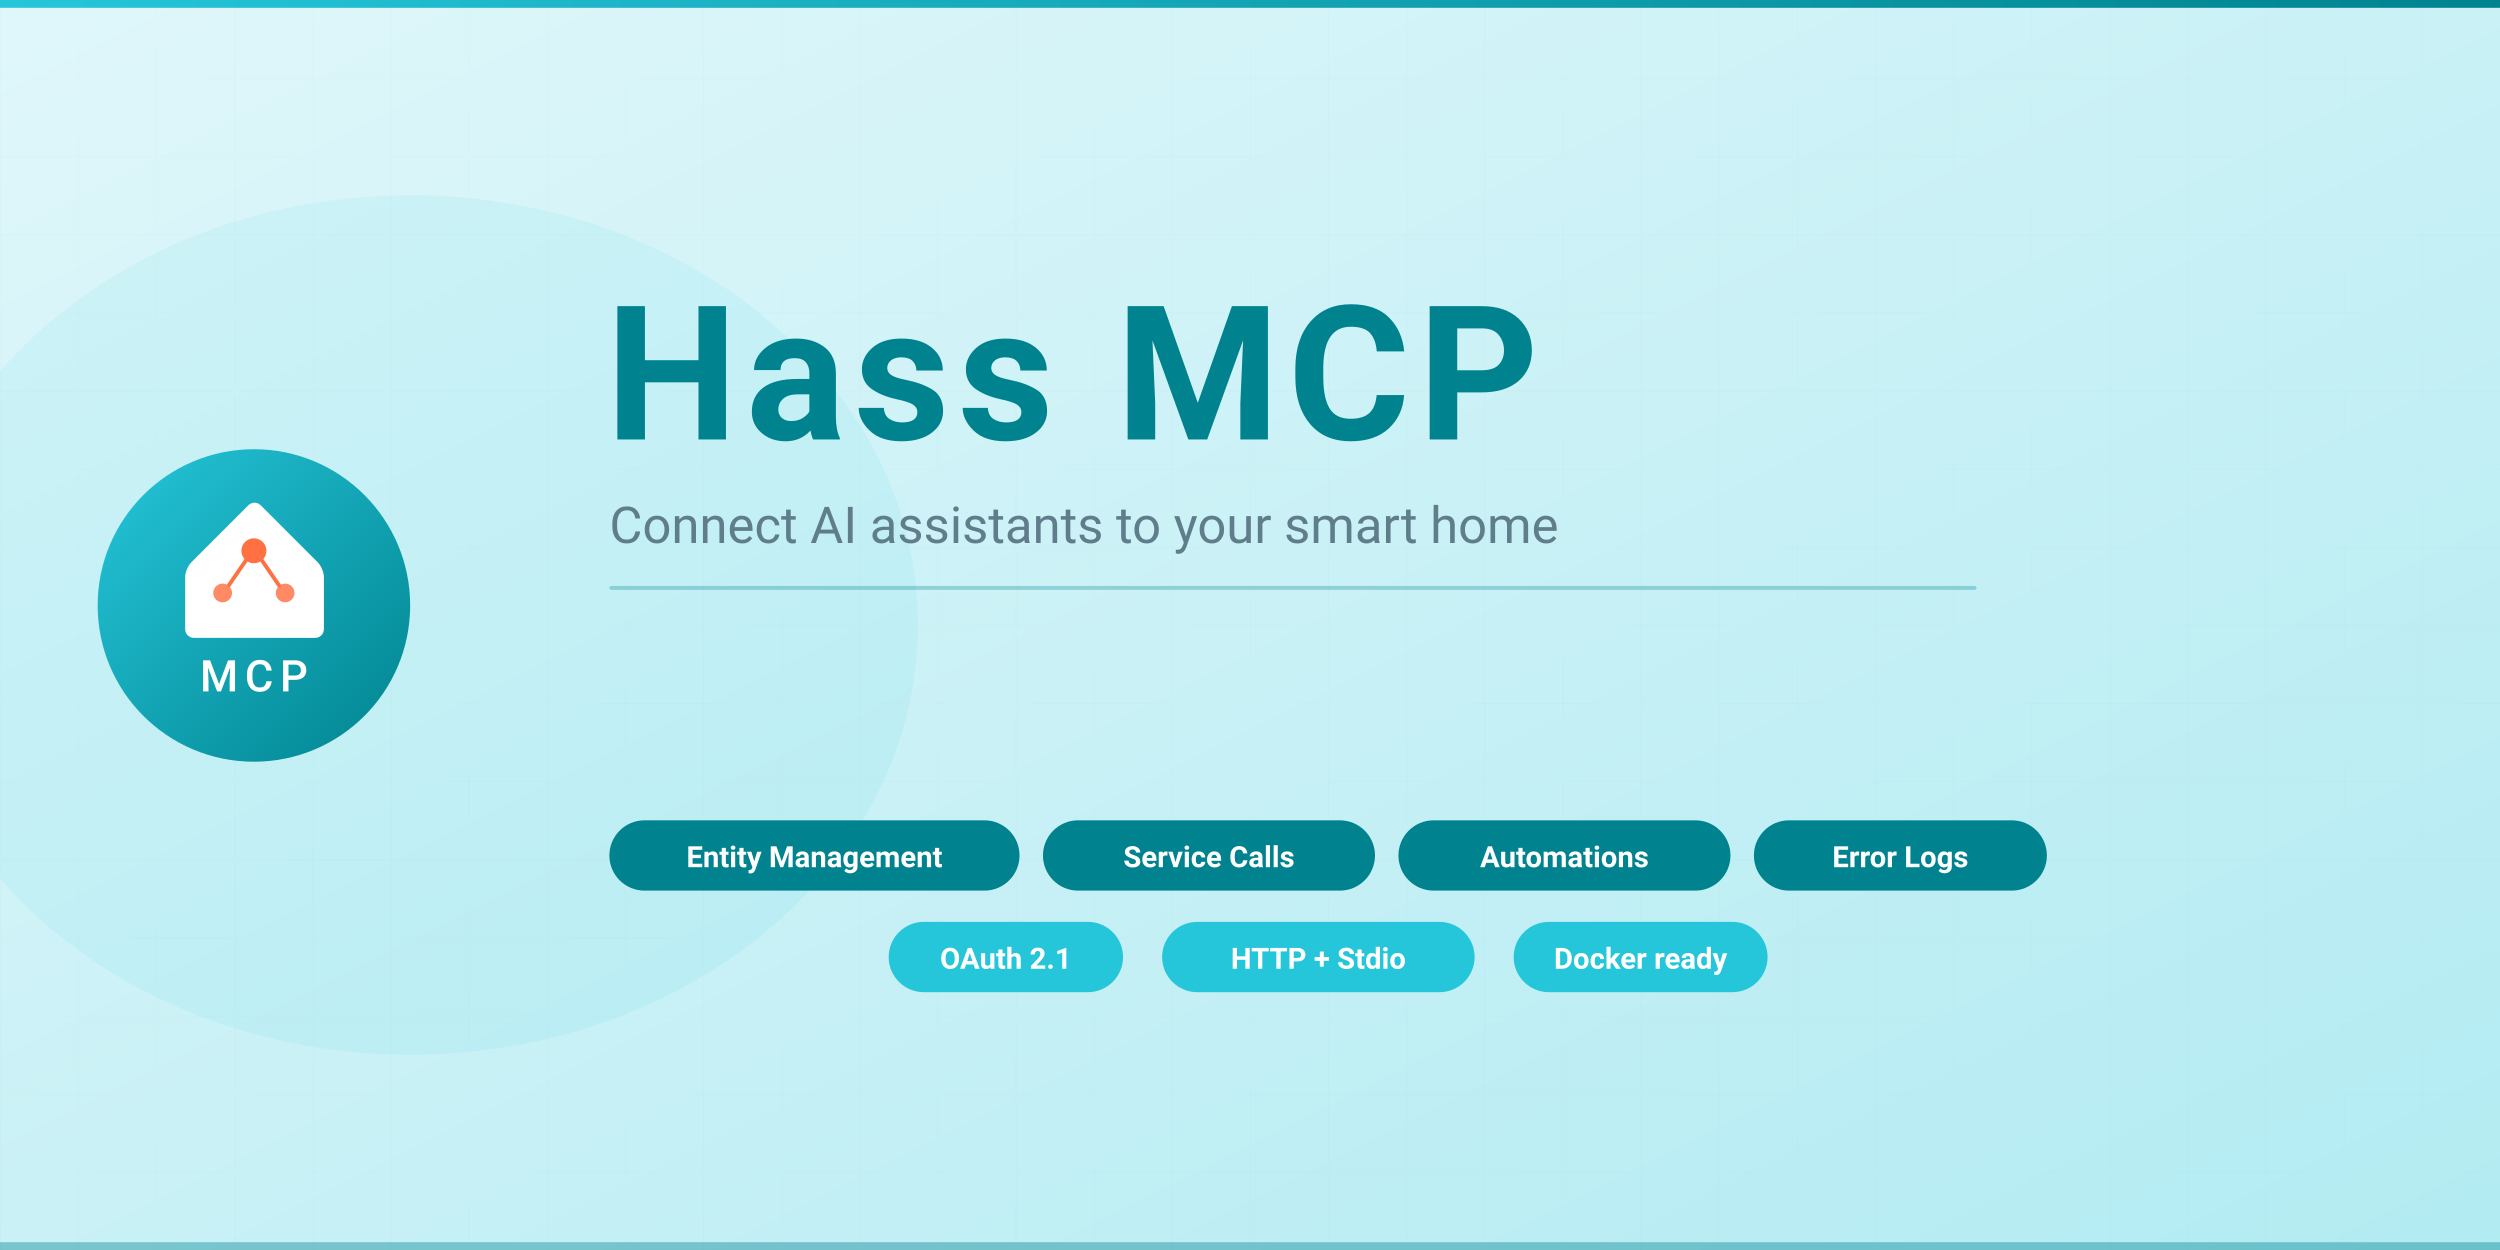
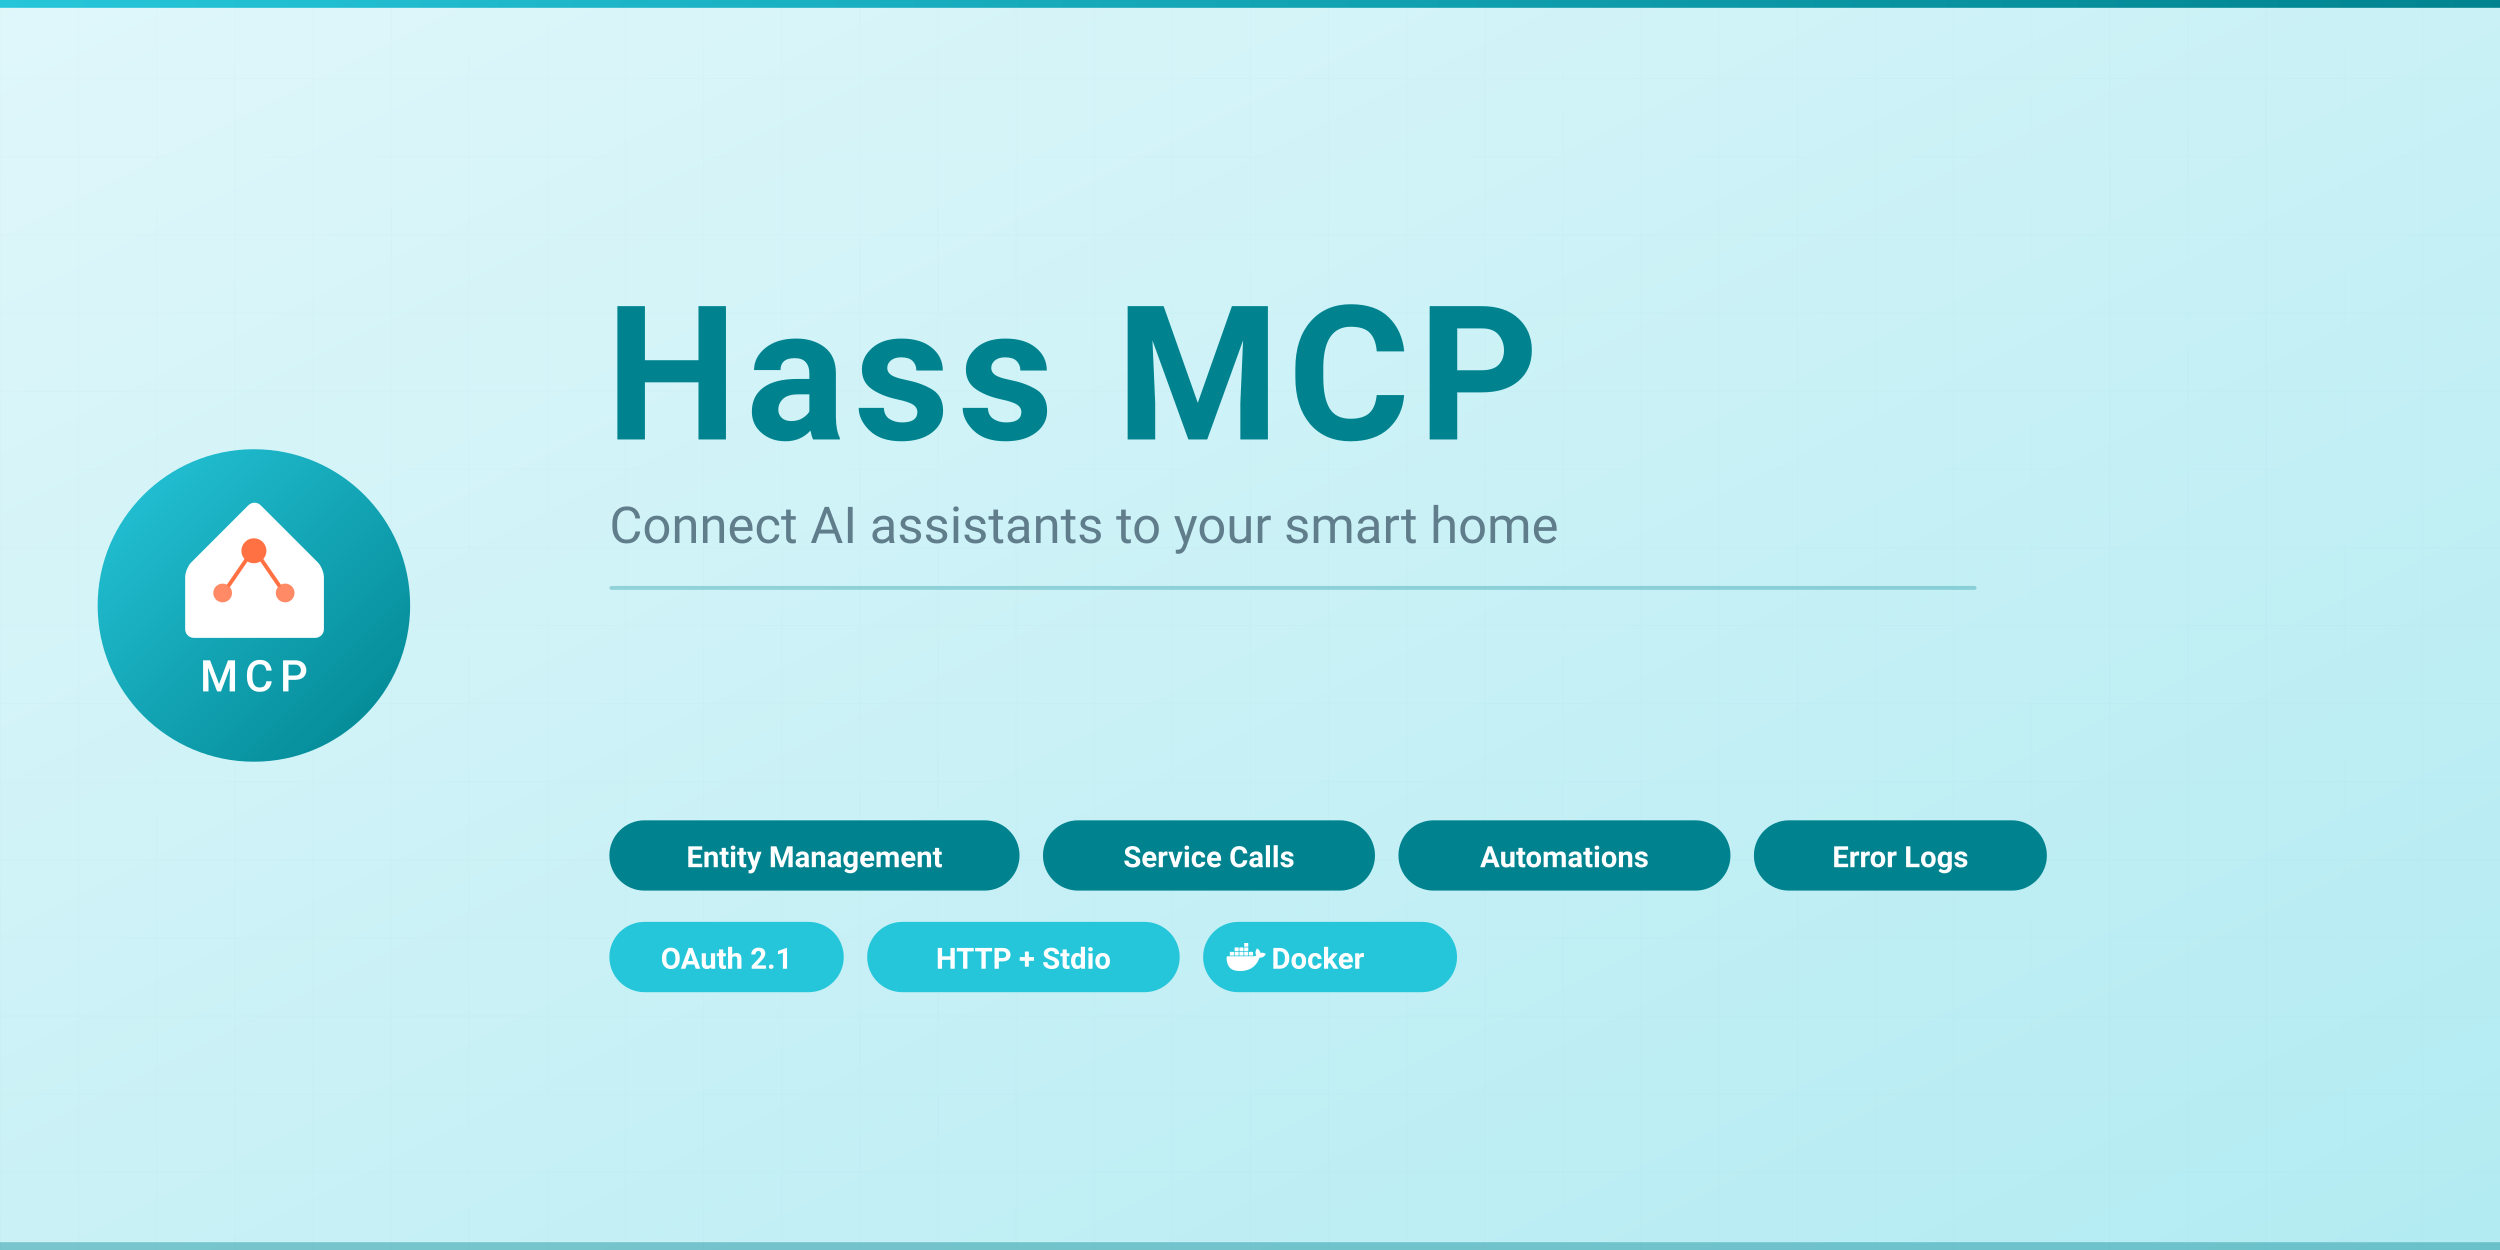
<svg xmlns="http://www.w3.org/2000/svg" width="1280" height="640" viewBox="0 0 1280 640">
  <defs>
    <linearGradient id="bg" x1="0%" y1="0%" x2="100%" y2="100%">
      <stop offset="0%" style="stop-color:#e0f7fa" />
      <stop offset="100%" style="stop-color:#b2ebf2" />
    </linearGradient>
    <linearGradient id="accent" x1="0%" y1="0%" x2="100%" y2="0%">
      <stop offset="0%" style="stop-color:#26c6da" />
      <stop offset="100%" style="stop-color:#00838f" />
    </linearGradient>
  </defs>
  <rect width="1280" height="640" fill="url(#bg)" />
  <pattern id="grid" width="40" height="40" patternUnits="userSpaceOnUse">
    <path d="M 40 0 L 0 0 0 40" fill="none" stroke="#00838f" stroke-width="0.2" stroke-opacity="0.08" />
  </pattern>
  <rect width="1280" height="640" fill="url(#grid)" />
  <rect x="0" y="0" width="1280" height="4" fill="url(#accent)" />
-   <ellipse cx="210" cy="320" rx="260" ry="220" fill="#26c6da" opacity="0.08" />
  <g transform="translate(50, 230) scale(0.8)">
    <defs>
      <linearGradient id="bgTeal" x1="0%" y1="0%" x2="100%" y2="100%">
        <stop offset="0%" style="stop-color:#26c6da" />
        <stop offset="100%" style="stop-color:#00838f" />
      </linearGradient>
    </defs>
    <circle cx="100" cy="100" r="100" fill="url(#bgTeal)" />
    <g transform="translate(56, 32) scale(0.37)">
      <path fill="#ffffff" d="M240 224.813C240 233.063 233.25 239.813 225 239.813H15C6.75 239.813 0 233.063 0 224.813V134.813C0 126.563 4.77 115.043 10.61 109.203L109.39 10.423C115.22 4.593 124.77 4.593 130.6 10.423L229.39 109.213C235.22 115.043 240 126.573 240 134.823V224.823V224.813Z" />
    </g>
    <circle cx="100" cy="65" r="8" fill="#ff7043" />
    <circle cx="80" cy="92" r="6" fill="#ff8a65" />
    <circle cx="120" cy="92" r="6" fill="#ff8a65" />
    <line x1="95" y1="71" x2="84" y2="87" stroke="#ff7043" stroke-width="2.5" stroke-linecap="round" />
    <line x1="105" y1="71" x2="116" y2="87" stroke="#ff7043" stroke-width="2.5" stroke-linecap="round" />
    <text x="100" y="155" font-family="system-ui, -apple-system, 'Segoe UI', Roboto, sans-serif" font-size="28" font-weight="500" fill="#ffffff" text-anchor="middle" letter-spacing="0.15em">MCP</text>
  </g>
  <text x="310" y="225" font-family="system-ui, -apple-system, 'Segoe UI', Roboto, sans-serif" font-size="96" font-weight="700" fill="#00838f" letter-spacing="0.04em">Hass MCP</text>
  <text x="312" y="278" font-family="system-ui, -apple-system, 'Segoe UI', Roboto, sans-serif" font-size="26" font-weight="400" fill="#607d8b">Connect AI assistants to your smart home</text>
  <rect x="312" y="300" width="700" height="2" fill="#00838f" opacity="0.3" rx="1" />
  <rect x="312" y="420" width="210" height="36" rx="18" fill="#00838f" />
  <text x="417" y="444" font-family="system-ui, -apple-system, 'Segoe UI', Roboto, sans-serif" font-size="15" font-weight="600" fill="#ffffff" text-anchor="middle">Entity Management</text>
  <rect x="534" y="420" width="170" height="36" rx="18" fill="#00838f" />
  <text x="619" y="444" font-family="system-ui, -apple-system, 'Segoe UI', Roboto, sans-serif" font-size="15" font-weight="600" fill="#ffffff" text-anchor="middle">Service Calls</text>
  <rect x="716" y="420" width="170" height="36" rx="18" fill="#00838f" />
  <text x="801" y="444" font-family="system-ui, -apple-system, 'Segoe UI', Roboto, sans-serif" font-size="15" font-weight="600" fill="#ffffff" text-anchor="middle">Automations</text>
  <rect x="898" y="420" width="150" height="36" rx="18" fill="#00838f" />
  <text x="973" y="444" font-family="system-ui, -apple-system, 'Segoe UI', Roboto, sans-serif" font-size="15" font-weight="600" fill="#ffffff" text-anchor="middle">Error Logs</text>
-   <rect x="455" y="472" width="120" height="36" rx="18" fill="#26c6da" />
-   <text x="515" y="496" font-family="system-ui, -apple-system, 'Segoe UI', Roboto, sans-serif" font-size="15" font-weight="600" fill="#ffffff" text-anchor="middle">OAuth 2.1</text>
-   <rect x="595" y="472" width="160" height="36" rx="18" fill="#26c6da" />
-   <text x="675" y="496" font-family="system-ui, -apple-system, 'Segoe UI', Roboto, sans-serif" font-size="15" font-weight="600" fill="#ffffff" text-anchor="middle">HTTP + Stdio</text>
-   <rect x="775" y="472" width="130" height="36" rx="18" fill="#26c6da" />
-   <text x="840" y="496" font-family="system-ui, -apple-system, 'Segoe UI', Roboto, sans-serif" font-size="15" font-weight="600" fill="#ffffff" text-anchor="middle">Docker ready</text>
+   <rect x="312" y="472" width="120" height="36" rx="18" fill="#26c6da" />
+   <text x="372" y="496" font-family="system-ui, -apple-system, 'Segoe UI', Roboto, sans-serif" font-size="15" font-weight="600" fill="#ffffff" text-anchor="middle">OAuth 2.1</text>
+   <rect x="444" y="472" width="160" height="36" rx="18" fill="#26c6da" />
+   <text x="524" y="496" font-family="system-ui, -apple-system, 'Segoe UI', Roboto, sans-serif" font-size="15" font-weight="600" fill="#ffffff" text-anchor="middle">HTTP + Stdio</text>
+   <rect x="616" y="472" width="130" height="36" rx="18" fill="#26c6da" />
+   <g transform="translate(628, 480) scale(0.833)">
+     <path fill="#ffffff" d="M13.983 11.078h2.119a.186.186 0 0 0 .186-.185V9.006a.186.186 0 0 0-.186-.186h-2.119a.185.185 0 0 0-.185.185v1.888c0 .102.083.185.185.185m-2.954-5.43h2.118a.186.186 0 0 0 .186-.186V3.574a.186.186 0 0 0-.186-.185h-2.118a.185.185 0 0 0-.185.185v1.888c0 .102.082.185.185.185m0 2.716h2.118a.187.187 0 0 0 .186-.186V6.29a.186.186 0 0 0-.186-.185h-2.118a.185.185 0 0 0-.185.185v1.887c0 .102.082.185.185.186m-2.93 0h2.12a.186.186 0 0 0 .184-.186V6.29a.185.185 0 0 0-.185-.185H8.1a.185.185 0 0 0-.185.185v1.887c0 .102.083.185.185.186m-2.964 0h2.119a.186.186 0 0 0 .185-.186V6.29a.185.185 0 0 0-.185-.185H5.136a.186.186 0 0 0-.186.185v1.887c0 .102.084.185.186.186m5.893 2.715h2.118a.186.186 0 0 0 .186-.185V9.006a.186.186 0 0 0-.186-.186h-2.118a.185.185 0 0 0-.185.185v1.888c0 .102.082.185.185.185m-2.93 0h2.12a.185.185 0 0 0 .184-.185V9.006a.185.185 0 0 0-.184-.186h-2.12a.185.185 0 0 0-.184.185v1.888c0 .102.083.185.185.185m-2.964 0h2.119a.185.185 0 0 0 .185-.185V9.006a.185.185 0 0 0-.184-.186h-2.12a.186.186 0 0 0-.186.186v1.887c0 .102.084.185.186.185m-2.92 0h2.12a.185.185 0 0 0 .184-.185V9.006a.185.185 0 0 0-.184-.186h-2.12a.185.185 0 0 0-.184.185v1.888c0 .102.082.185.185.185M23.763 9.89c-.065-.051-.672-.51-1.954-.51c-.338.001-.676.03-1.01.087c-.248-1.7-1.653-2.53-1.716-2.566l-.344-.199l-.226.327c-.284.438-.49.922-.612 1.43c-.23.97-.09 1.882.403 2.661c-.595.332-1.55.413-1.744.42H.751a.751.751 0 0 0-.75.748a11.376 11.376 0 0 0 .692 4.062c.545 1.428 1.355 2.48 2.41 3.124c1.18.723 3.1 1.137 5.275 1.137a15.74 15.74 0 0 0 2.93-.266a12.248 12.248 0 0 0 3.823-1.389a10.51 10.51 0 0 0 2.61-2.136c1.252-1.418 1.998-2.997 2.553-4.4h.221c1.372 0 2.215-.549 2.68-1.009c.309-.293.55-.65.707-1.046l.098-.288Z" />
+   </g>
+   <text x="651" y="496" font-family="system-ui, -apple-system, 'Segoe UI', Roboto, sans-serif" font-size="15" font-weight="600" fill="#ffffff" text-anchor="start">Docker</text>
  <rect x="0" y="636" width="1280" height="4" fill="#00838f" opacity="0.4" />
</svg>
